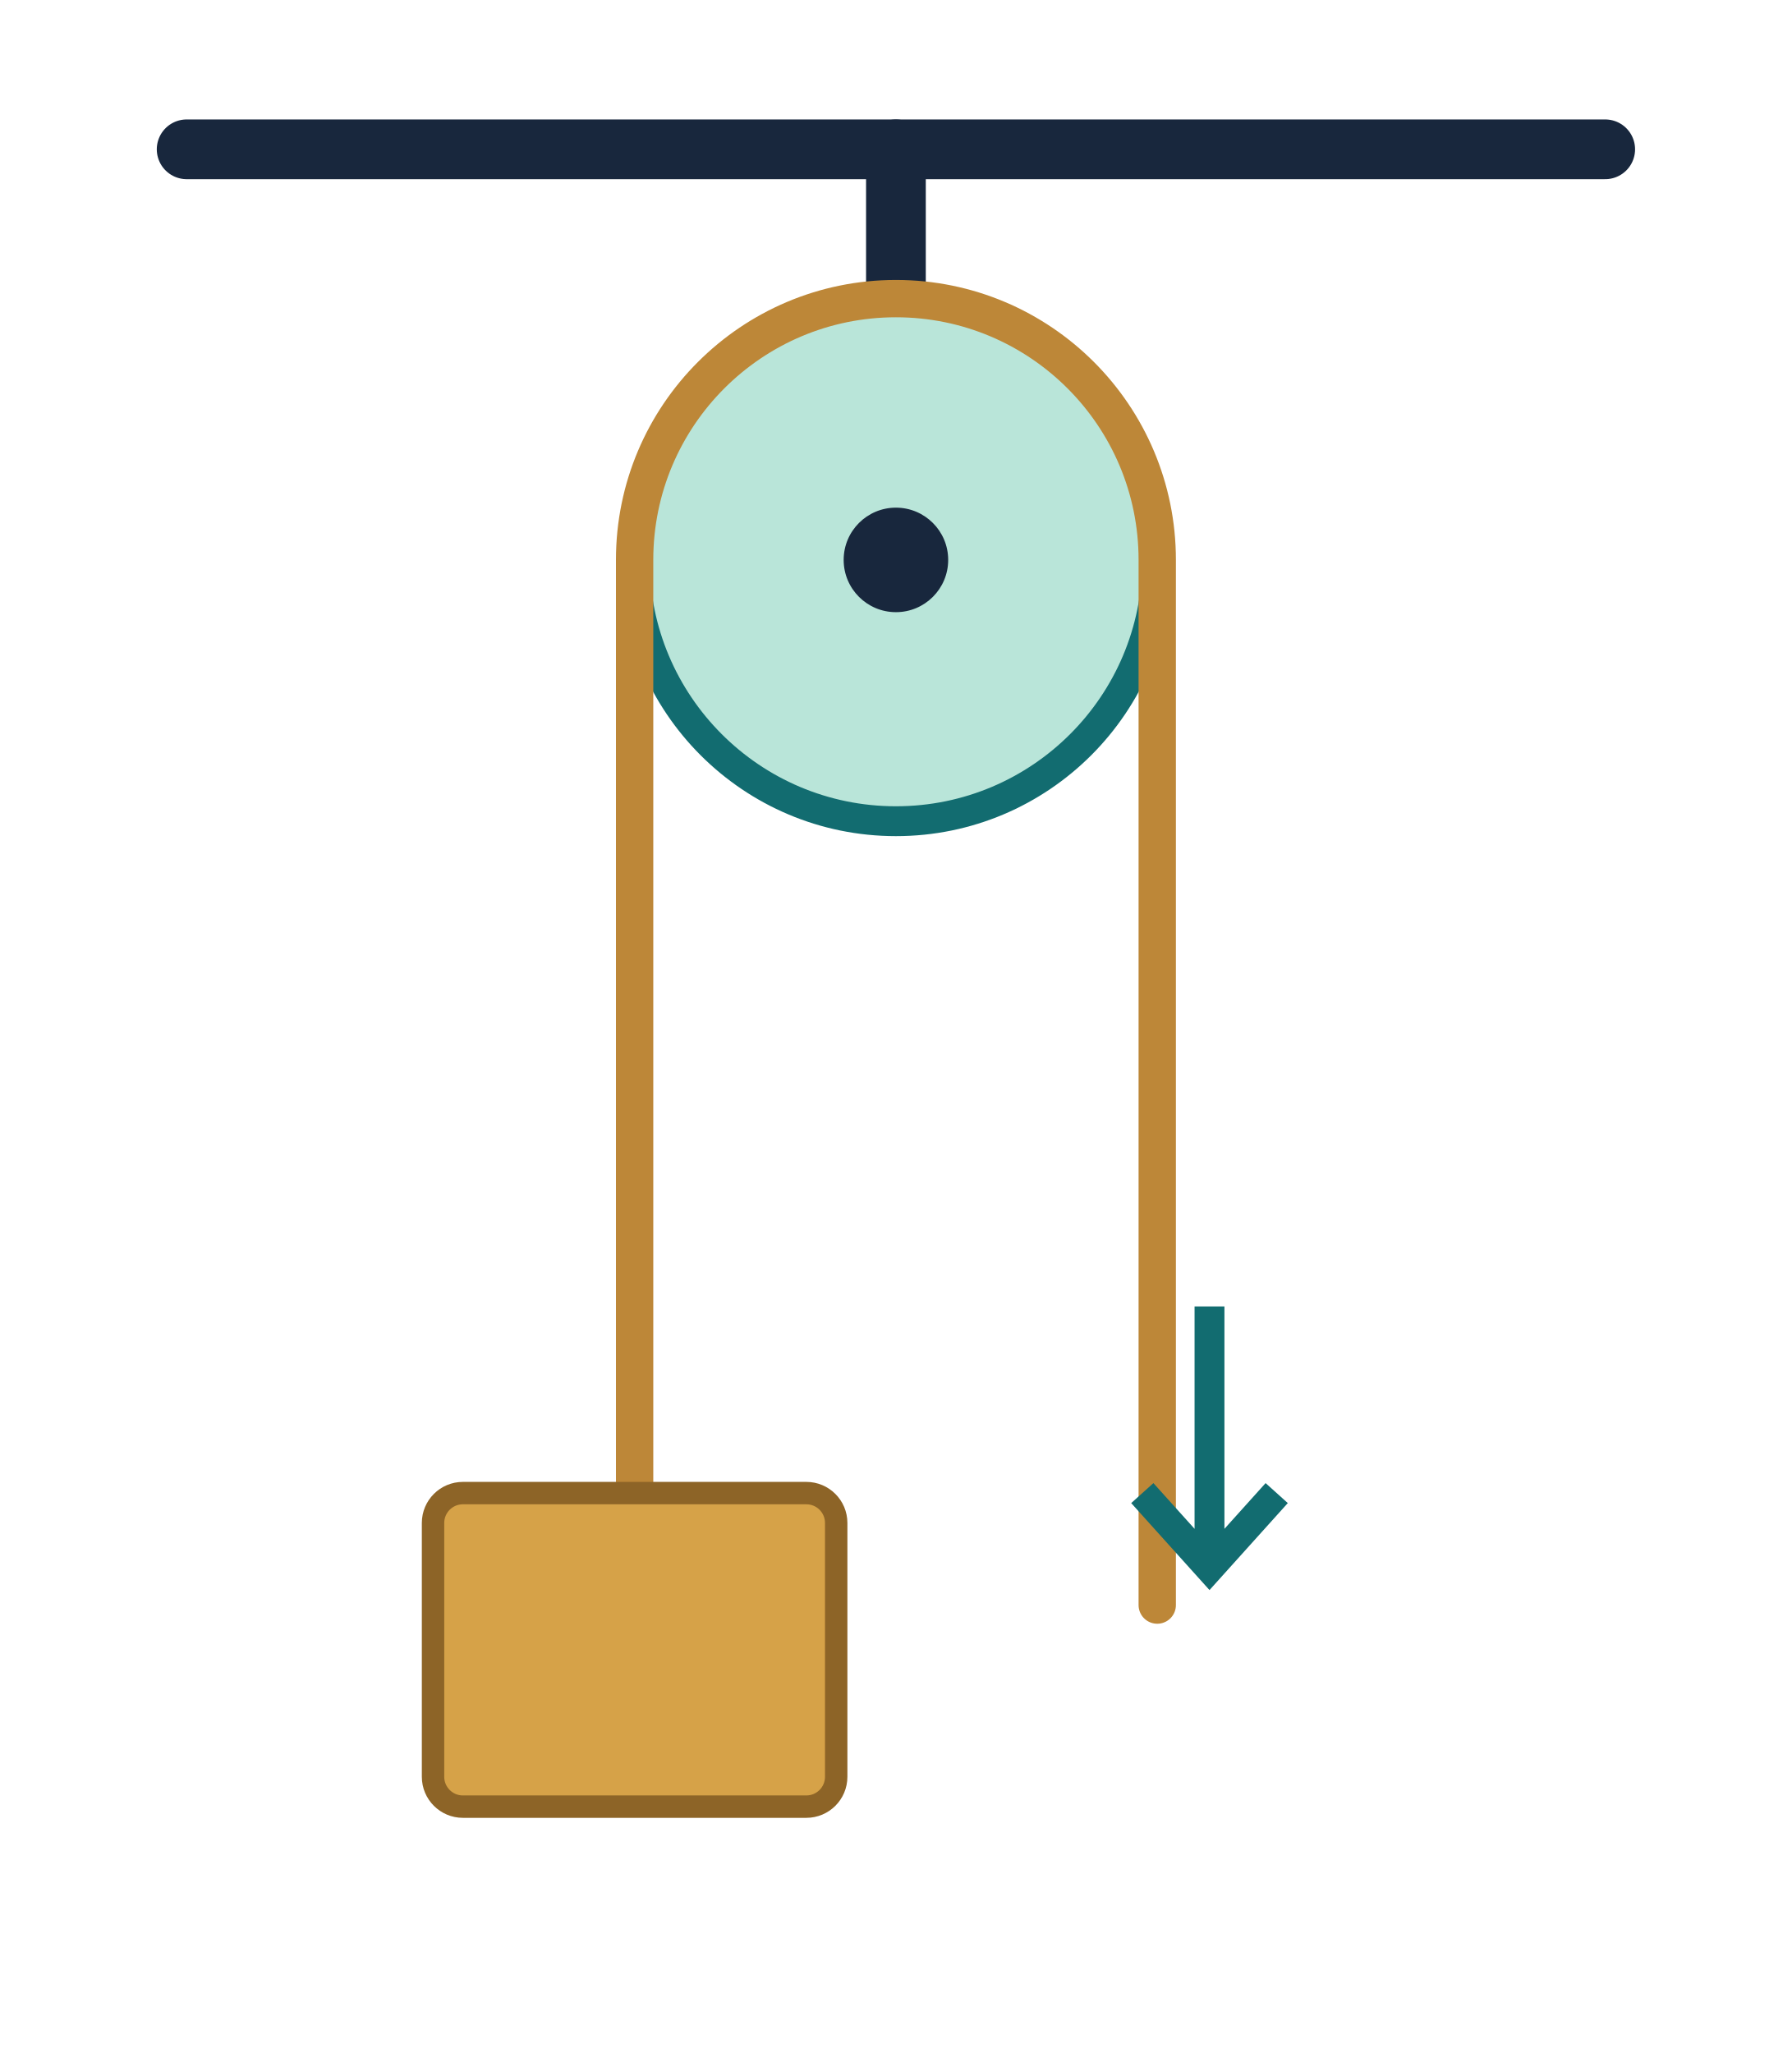
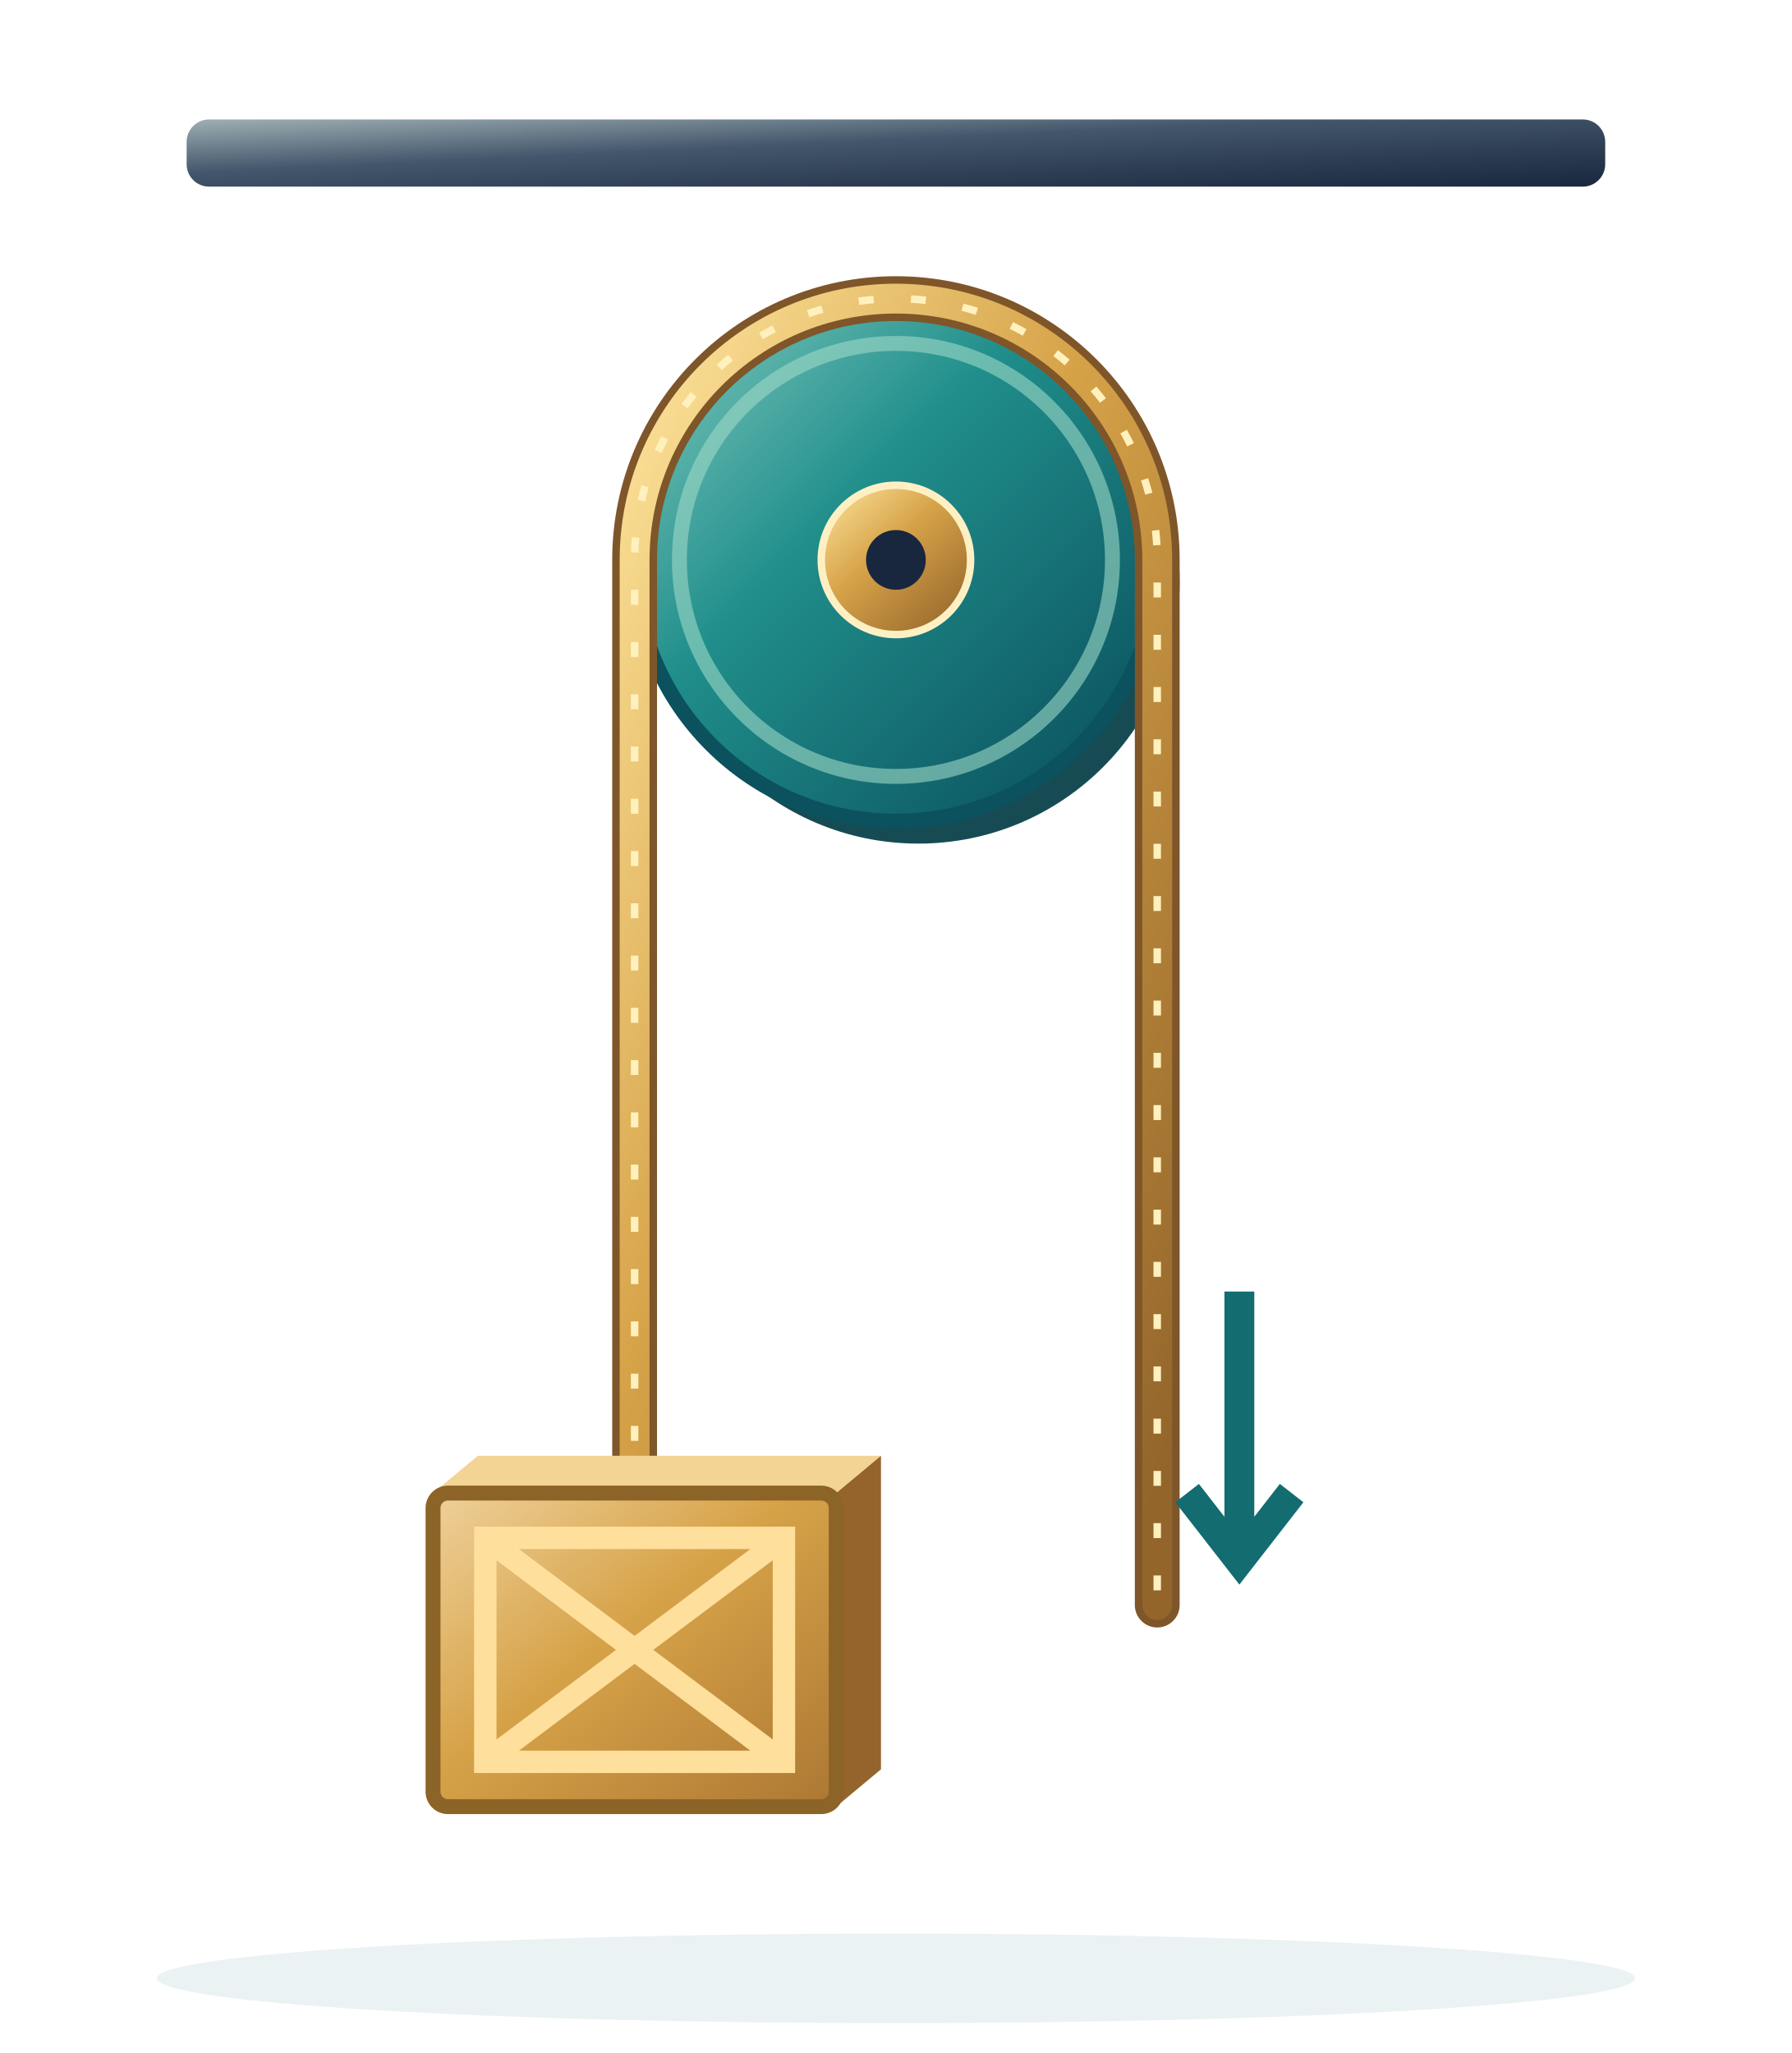
<svg xmlns="http://www.w3.org/2000/svg" viewBox="0 0 240 275">
-   <style>.rope{fill:none;stroke:#bd8738;stroke-width:5;stroke-linecap:round}.frame{stroke:#18273D;stroke-width:8;stroke-linecap:round}.wheel{fill:#b9e5d9;stroke:#126C70;stroke-width:4}.axis{fill:#18273D}.load{fill:#D6A248;stroke:#8d6427;stroke-width:3}</style>
-   <path class="frame" d="M25 20h190" />
-   <path class="frame" d="M120 20v18" />
-   <circle class="wheel" cx="120" cy="75" r="35" />
-   <path class="rope" d="M85 200V75a35 35 0 0 1 70 0v140" />
-   <circle class="axis" cx="120" cy="75" r="7" />
-   <rect class="load" x="58" y="200" width="54" height="42" rx="4" />
-   <path d="M162 175v35m-9-10 9 10 9-10" stroke="#126C70" stroke-width="4" fill="none" />
+   <defs>
+     <linearGradient id="teal" x2="1" y2="1">
+       <stop stop-color="#86cec1" />
+       <stop offset=".4" stop-color="#208e8b" />
+       <stop offset="1" stop-color="#084a58" />
+     </linearGradient>
+     <linearGradient id="gold" x2=".9" y2="1">
+       <stop stop-color="#ffe7a0" />
+       <stop offset=".45" stop-color="#D6A248" />
+       <stop offset="1" stop-color="#93652b" />
+     </linearGradient>
+     <linearGradient id="metal" x2="1" y2="1">
+       <stop stop-color="#9eafb3" />
+       <stop offset=".4" stop-color="#43566b" />
+       <stop offset="1" stop-color="#18273D" />
+     </linearGradient>
+     <linearGradient id="wood" x2="1" y2="1">
+       <stop stop-color="#efd19a" />
+       <stop offset=".45" stop-color="#D6A248" />
+       <stop offset="1" stop-color="#ac7733" />
+     </linearGradient>
+   </defs>
+   <ellipse cx="120" cy="265" rx="99" ry="6" fill="#126c7015" />
+   <rect x="25" y="16" width="190" height="9" rx="3" fill="url(#metal)" />
+   <path d="M120 23v18" stroke="url(#metal)" stroke-width="7" />
+   <circle cx="123" cy="78" r="35" fill="#164b54" />
+   <circle cx="120" cy="75" r="35" fill="url(#teal)" stroke="#0b515e" stroke-width="2" />
+   <circle cx="120" cy="75" r="29" fill="none" stroke="#9dd8c7" stroke-opacity=".6" stroke-width="2" />
+   <circle cx="120" cy="75" r="10" fill="url(#gold)" stroke="#fff0c4" stroke-width="1" />
+   <circle cx="120" cy="75" r="4" fill="#18273D" />
+   <path d="M85 200V75a35 35 0 0 1 70 0v140" fill="none" stroke="#7e5629" stroke-width="6" stroke-linecap="round" />
+   <path d="M85 200V75a35 35 0 0 1 70 0v140" fill="none" stroke="url(#gold)" stroke-width="4" stroke-linecap="round" />
+   <path d="M85 200V75a35 35 0 0 1 70 0v140" fill="none" stroke="#fff1be" stroke-width="1" stroke-dasharray="2 5" />
+   <path d="M58 200l6-5h54l-6 5z" fill="#f4d494" />
+   <path d="M112 200l6-5v42l-6 5z" fill="#95642c" />
+   <rect x="58" y="200" width="54" height="42" rx="2" fill="url(#wood)" stroke="#8d6427" stroke-width="2" />
+   <path d="M65 206h40v30h-40zM65 206l40 30m-40 0 40-30" fill="none" stroke="#ffdf9c" stroke-width="3" />
+   <path d="M166 173v36m-7-9 7 9 7-9" stroke="#126C70" stroke-width="4" fill="none" />
</svg>
